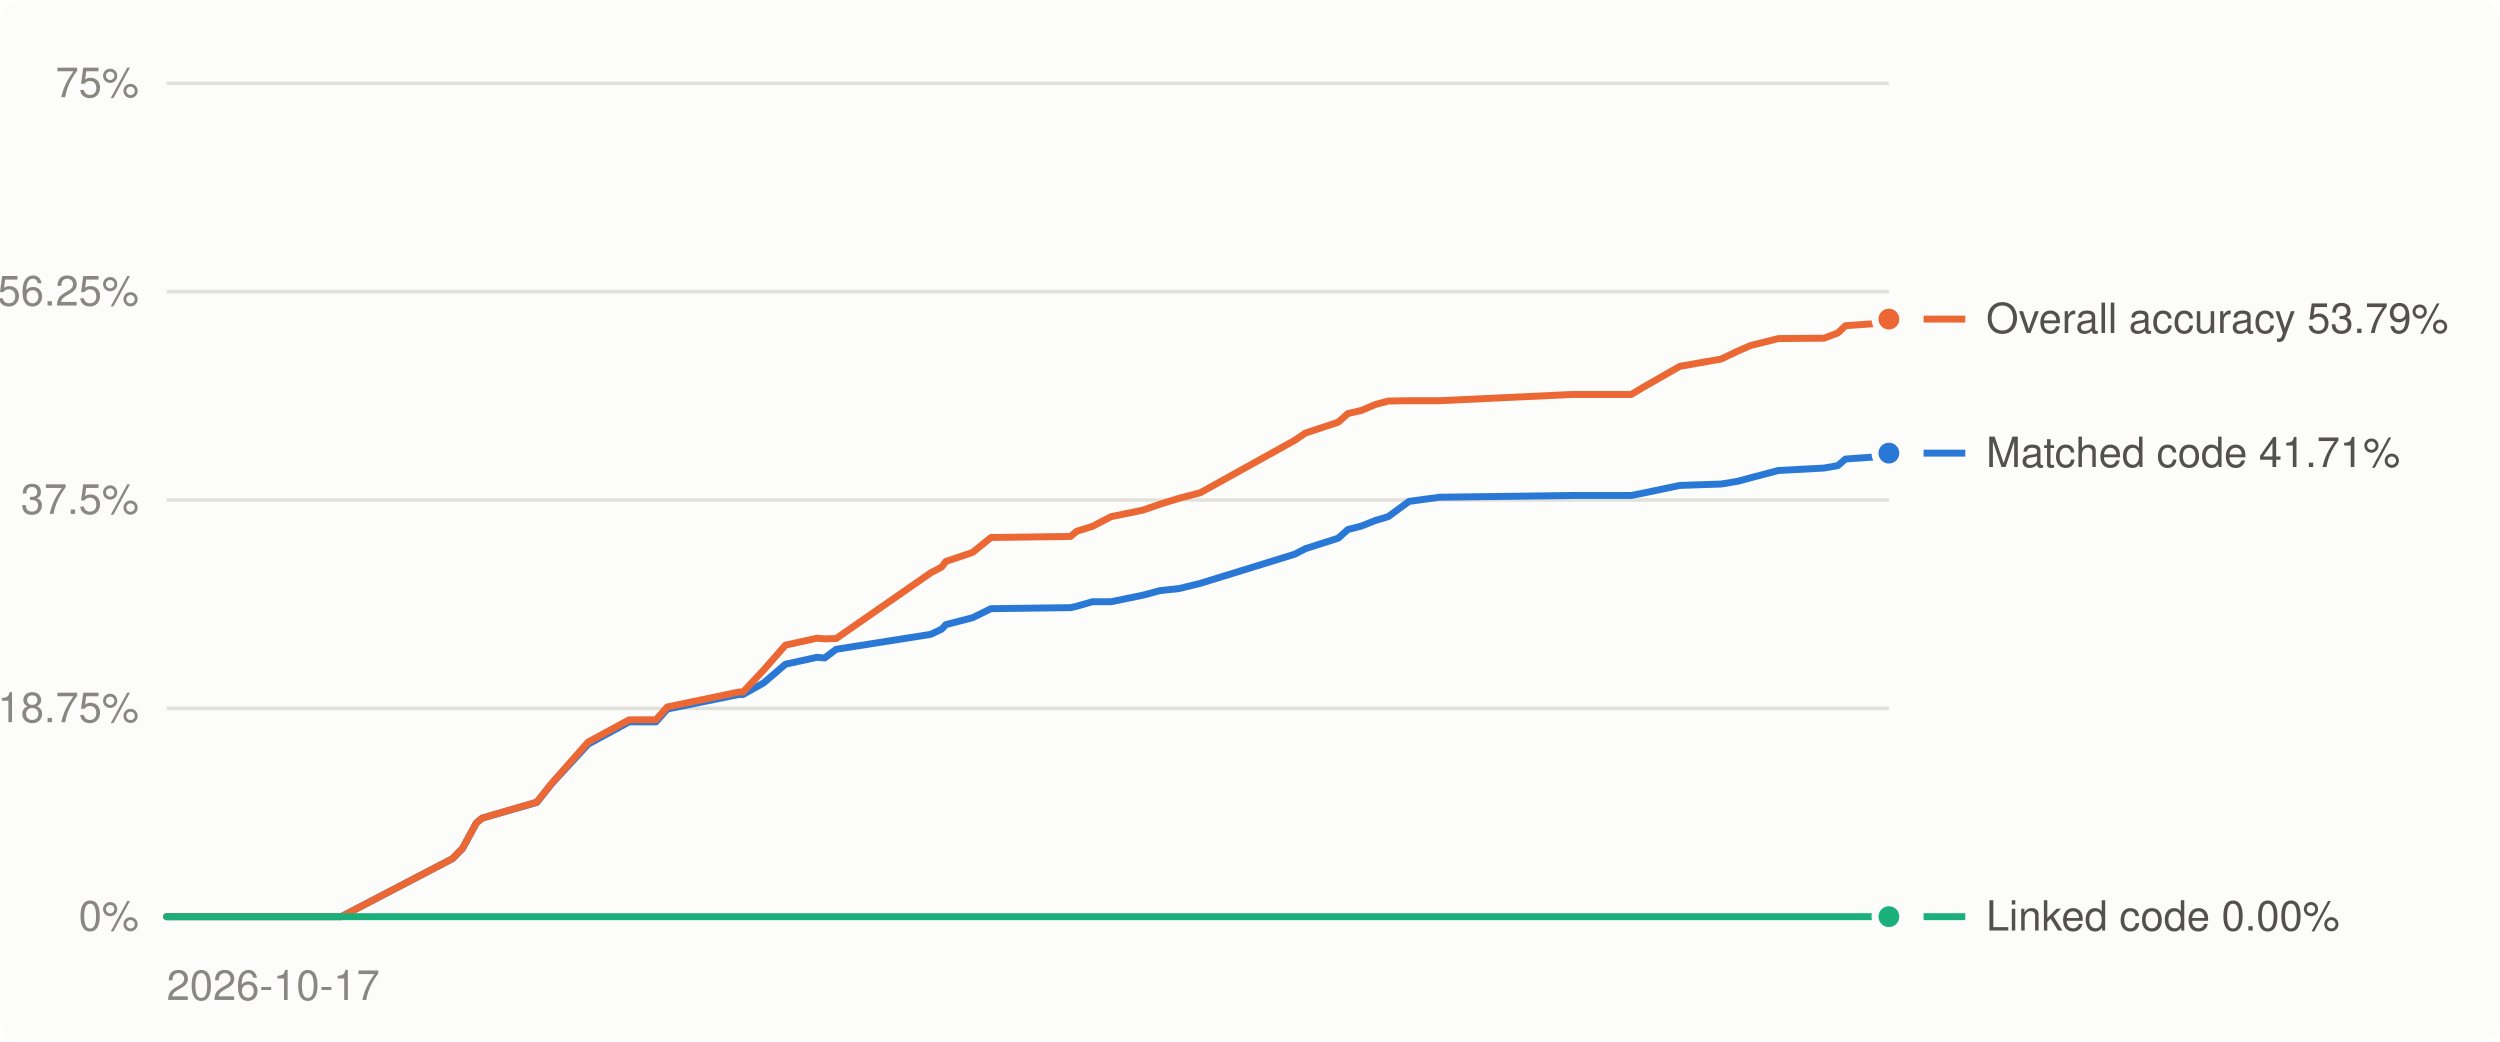
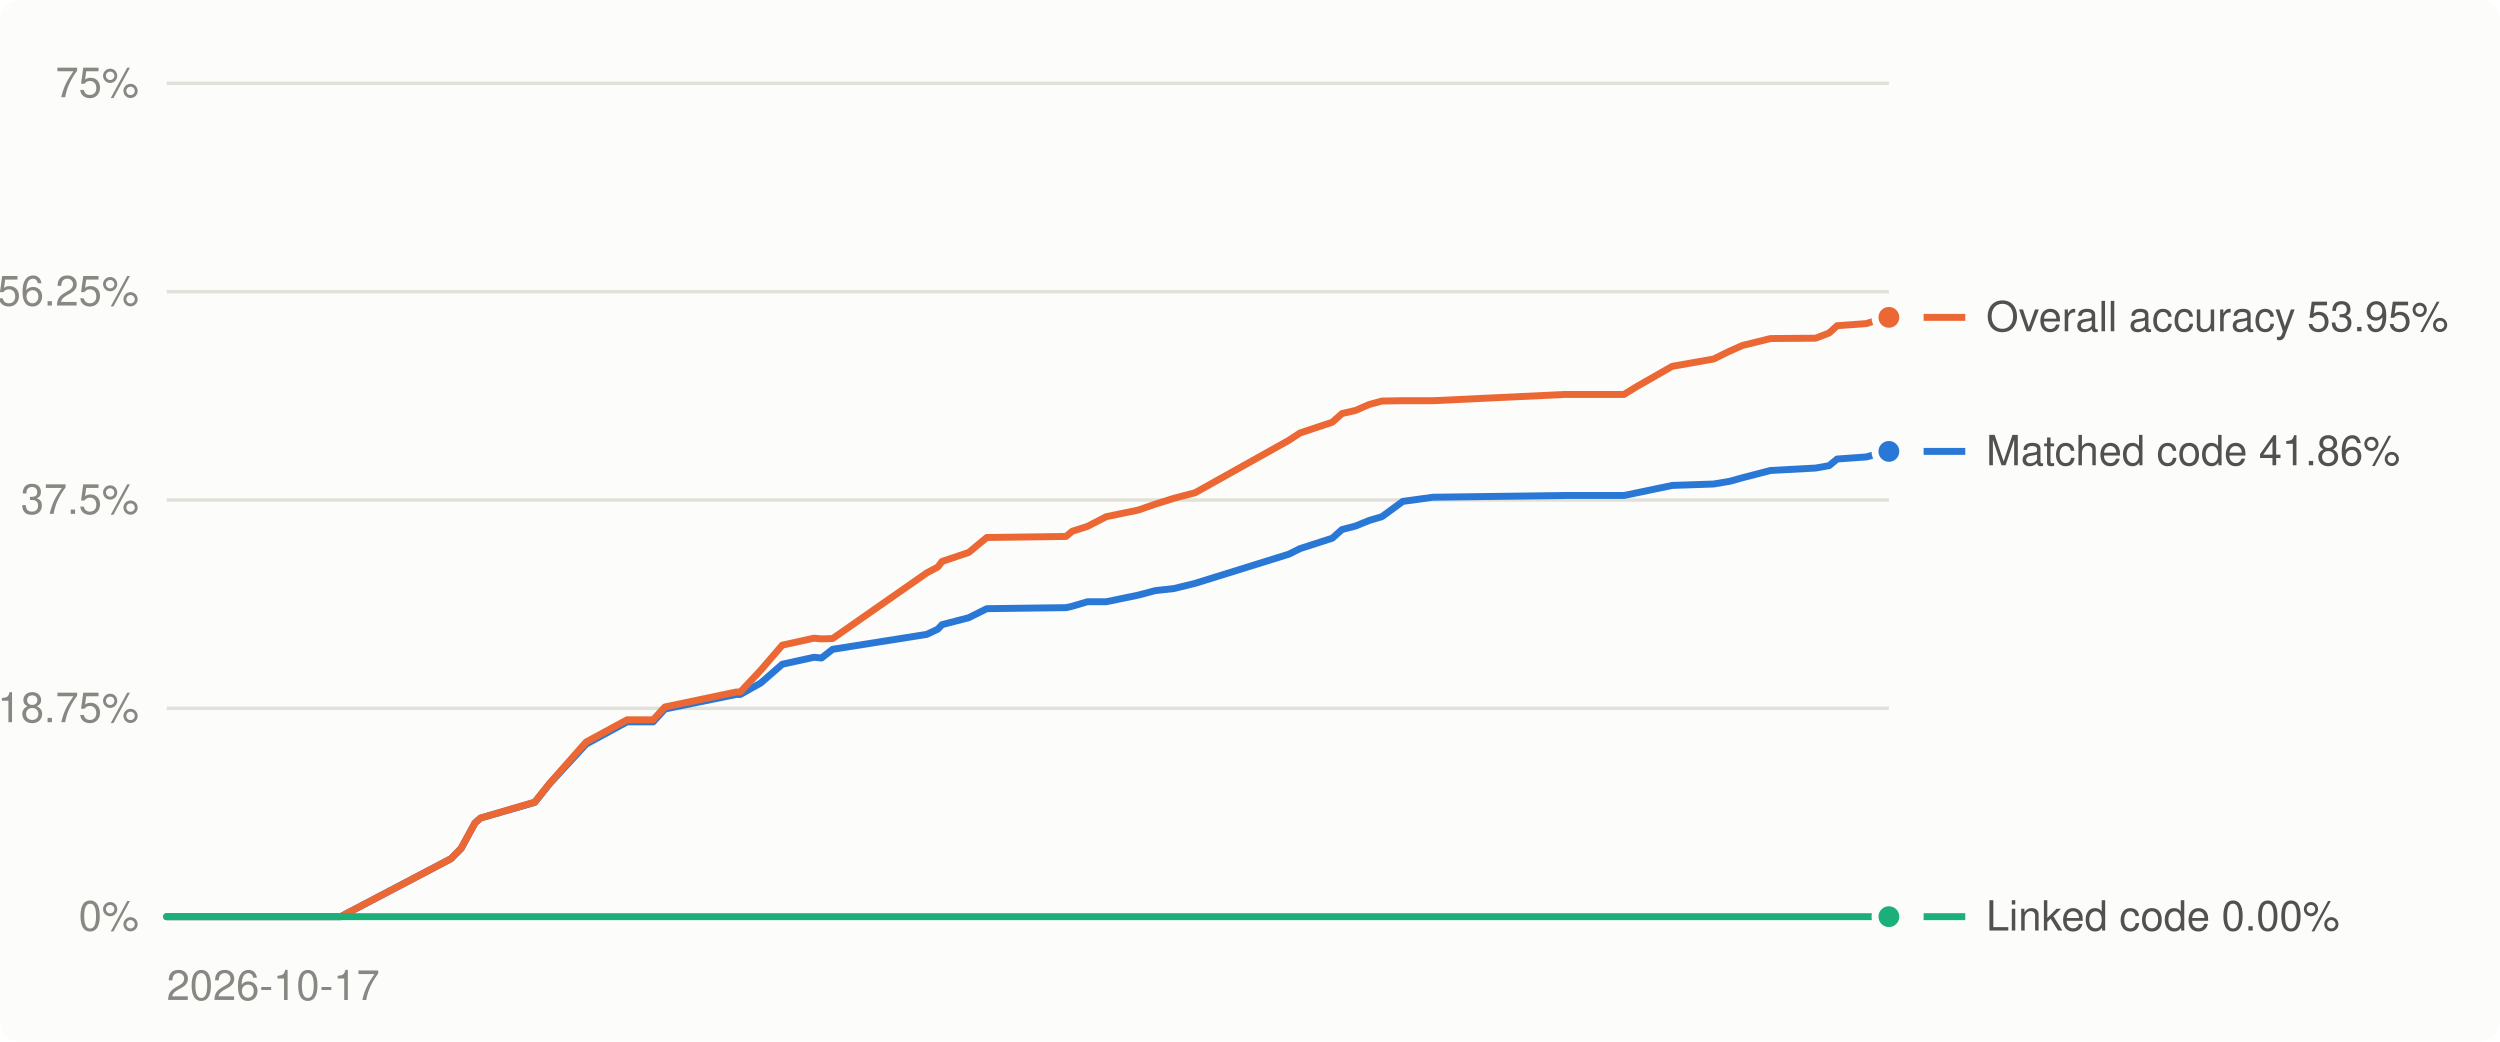
<svg xmlns="http://www.w3.org/2000/svg" viewBox="0 0 720 300" width="720" height="300" role="img" aria-label="Decompilation progress over time">
  <style>
.bg{fill:#fcfcfb}.grid{stroke:#e1e0d9}.muted{fill:#898781}.lbl{fill:#52514e}.ln0{stroke:#2a78d6}.dot0{fill:#2a78d6;stroke:#fcfcfb}.ln1{stroke:#eb6834}.dot1{fill:#eb6834;stroke:#fcfcfb}.ln2{stroke:#1baf7a}.dot2{fill:#1baf7a;stroke:#fcfcfb}
@media (prefers-color-scheme: dark){.bg{fill:#1a1a19}.grid{stroke:#2c2c2a}.muted{fill:#898781}.lbl{fill:#c3c2b7}.ln0{stroke:#3987e5}.dot0{fill:#3987e5;stroke:#1a1a19}.ln1{stroke:#d95926}.dot1{fill:#d95926;stroke:#1a1a19}.ln2{stroke:#199e70}.dot2{fill:#199e70;stroke:#1a1a19}}
text{font:12px -apple-system,BlinkMacSystemFont,'Segoe UI',Helvetica,Arial,sans-serif}
</style>
  <rect class="bg" width="720" height="300" rx="6" />
  <line x1="48" x2="544" y1="264.0" y2="264.0" class="grid" stroke-width="1" />
  <text x="40" y="268.0" class="muted" text-anchor="end">0%</text>
  <line x1="48" x2="544" y1="204.0" y2="204.0" class="grid" stroke-width="1" />
  <text x="40" y="208.0" class="muted" text-anchor="end">18.75%</text>
  <line x1="48" x2="544" y1="144.0" y2="144.0" class="grid" stroke-width="1" />
  <text x="40" y="148.0" class="muted" text-anchor="end">37.5%</text>
  <line x1="48" x2="544" y1="84.0" y2="84.0" class="grid" stroke-width="1" />
  <text x="40" y="88.0" class="muted" text-anchor="end">56.25%</text>
  <line x1="48" x2="544" y1="24.0" y2="24.0" class="grid" stroke-width="1" />
  <text x="40" y="28.0" class="muted" text-anchor="end">75%</text>
  <text class="muted" x="48.0" y="288" text-anchor="start">2026-10-17</text>
-   <polyline points="48.0,264.0 98.3,264.0 130.3,247.3 133.2,244.4 137.2,237.0 138.9,235.6 154.6,231.1 158.9,225.7 169.4,214.3 181.2,207.9 188.9,207.9 192.2,204.2 212.8,200.0 214.0,200.0 219.9,196.7 226.2,191.3 235.3,189.3 237.5,189.5 240.8,187.0 268.0,182.7 271.2,181.2 272.4,179.9 280.1,177.9 285.4,175.3 308.3,175.0 310.1,174.6 314.6,173.3 320.0,173.3 329.2,171.4 334.1,170.1 339.6,169.5 345.7,168.0 372.9,159.6 376.0,158.0 385.4,155.0 388.2,152.5 392.1,151.5 396.1,149.9 399.8,148.8 405.8,144.4 414.6,143.2 452.8,142.7 469.8,142.7 473.3,142.0 483.8,139.8 495.7,139.4 500.5,138.6 504.2,137.6 512.2,135.5 525.3,134.8 529.3,134.1 531.5,132.2 540.0,131.6 544.0,130.5" fill="none" class="ln0" stroke-width="2" stroke-linejoin="round" stroke-linecap="round" />
-   <polyline points="48.0,264.0 98.3,264.0 130.3,247.3 133.2,244.3 137.2,237.0 138.9,235.6 154.6,231.0 158.9,225.6 169.4,213.7 181.2,207.3 188.9,207.3 192.2,203.6 212.8,199.3 214.0,199.3 219.9,193.0 226.2,185.8 235.3,183.8 237.5,184.0 240.8,183.9 268.0,165.0 271.2,163.3 272.4,161.7 280.1,159.1 285.4,154.8 308.3,154.5 310.1,153.0 314.6,151.6 320.0,148.8 329.2,146.9 334.1,145.2 339.6,143.5 345.7,141.9 372.9,126.8 376.0,124.7 385.4,121.6 388.2,119.1 392.1,118.2 396.1,116.5 399.8,115.5 405.8,115.4 414.6,115.4 452.8,113.6 469.8,113.6 473.3,111.5 483.8,105.5 495.7,103.4 500.5,101.1 504.2,99.5 512.2,97.5 525.3,97.4 529.3,95.9 531.5,93.8 540.0,93.2 544.0,91.9" fill="none" class="ln1" stroke-width="2" stroke-linejoin="round" stroke-linecap="round" />
-   <polyline points="48.0,264.0 98.3,264.0 130.3,264.0 133.2,264.0 137.2,264.0 138.9,264.0 154.6,264.0 158.9,264.0 169.4,264.0 181.2,264.0 188.9,264.0 192.2,264.0 212.8,264.0 214.0,264.0 219.9,264.0 226.2,264.0 235.3,264.0 237.5,264.0 240.8,264.0 268.0,264.0 271.2,264.0 272.4,264.0 280.1,264.0 285.4,264.0 308.3,264.0 310.1,264.0 314.6,264.0 320.0,264.0 329.2,264.0 334.1,264.0 339.6,264.0 345.7,264.0 372.9,264.0 376.0,264.0 385.4,264.0 388.2,264.0 392.1,264.0 396.1,264.0 399.8,264.0 405.8,264.0 414.6,264.0 452.8,264.0 469.8,264.0 473.3,264.0 483.8,264.0 495.7,264.0 500.5,264.0 504.2,264.0 512.2,264.0 525.3,264.0 529.3,264.0 531.5,264.0 540.0,264.0 544.0,264.0" fill="none" class="ln2" stroke-width="2" stroke-linejoin="round" stroke-linecap="round" />
-   <circle cx="544.0" cy="130.5" r="4" class="dot0" stroke-width="2" />
-   <circle cx="544.0" cy="91.9" r="4" class="dot1" stroke-width="2" />
+   <polyline points="48.0,264.0 98.1,264.0 129.9,247.3 132.8,244.4 136.8,237.0 138.4,235.6 154.0,231.1 158.3,225.7 168.8,214.3 180.6,207.9 188.1,207.9 191.5,204.2 212.0,200.0 213.2,200.0 219.1,196.7 225.3,191.3 234.4,189.3 236.6,189.5 239.8,187.0 266.9,182.7 270.1,181.2 271.3,179.9 279.0,177.9 284.2,175.3 307.0,175.0 308.8,174.6 313.2,173.3 318.6,173.3 327.8,171.4 332.7,170.1 338.1,169.5 344.2,168.0 371.2,159.6 374.4,158.0 383.7,155.0 386.5,152.5 390.4,151.5 394.3,149.9 398.0,148.8 404.0,144.4 412.7,143.2 450.7,142.7 467.7,142.7 471.1,142.0 481.6,139.8 493.5,139.4 498.2,138.6 501.8,137.6 509.9,135.5 522.9,134.8 526.8,134.1 529.1,132.2 537.5,131.6 541.5,130.5 544.0,130.0" fill="none" class="ln0" stroke-width="2" stroke-linejoin="round" stroke-linecap="round" />
+   <polyline points="48.0,264.0 98.1,264.0 129.9,247.3 132.8,244.3 136.8,237.0 138.4,235.6 154.0,231.0 158.3,225.6 168.8,213.7 180.6,207.3 188.1,207.3 191.5,203.6 212.0,199.3 213.2,199.3 219.1,193.0 225.3,185.8 234.4,183.8 236.6,184.0 239.8,183.9 266.9,165.0 270.1,163.3 271.3,161.7 279.0,159.1 284.2,154.8 307.0,154.5 308.8,153.0 313.2,151.6 318.6,148.8 327.8,146.9 332.7,145.2 338.1,143.5 344.2,141.9 371.2,126.8 374.4,124.7 383.7,121.6 386.5,119.1 390.4,118.2 394.3,116.5 398.0,115.5 404.0,115.4 412.7,115.4 450.7,113.6 467.7,113.6 471.1,111.5 481.6,105.5 493.5,103.4 498.2,101.1 501.8,99.5 509.9,97.5 522.9,97.4 526.8,95.9 529.1,93.8 537.5,93.2 541.5,91.9 544.0,91.4" fill="none" class="ln1" stroke-width="2" stroke-linejoin="round" stroke-linecap="round" />
+   <polyline points="48.0,264.0 98.1,264.0 129.9,264.0 132.8,264.0 136.8,264.0 138.4,264.0 154.0,264.0 158.3,264.0 168.8,264.0 180.6,264.0 188.1,264.0 191.5,264.0 212.0,264.0 213.2,264.0 219.1,264.0 225.3,264.0 234.4,264.0 236.6,264.0 239.8,264.0 266.9,264.0 270.1,264.0 271.3,264.0 279.0,264.0 284.2,264.0 307.0,264.0 308.8,264.0 313.2,264.0 318.6,264.0 327.8,264.0 332.7,264.0 338.1,264.0 344.2,264.0 371.2,264.0 374.4,264.0 383.7,264.0 386.5,264.0 390.4,264.0 394.3,264.0 398.0,264.0 404.0,264.0 412.7,264.0 450.7,264.0 467.7,264.0 471.1,264.0 481.6,264.0 493.5,264.0 498.2,264.0 501.8,264.0 509.9,264.0 522.9,264.0 526.8,264.0 529.1,264.0 537.5,264.0 541.5,264.0 544.0,264.0" fill="none" class="ln2" stroke-width="2" stroke-linejoin="round" stroke-linecap="round" />
+   <circle cx="544.0" cy="130.0" r="4" class="dot0" stroke-width="2" />
+   <circle cx="544.0" cy="91.4" r="4" class="dot1" stroke-width="2" />
  <circle cx="544.0" cy="264.0" r="4" class="dot2" stroke-width="2" />
  <line x1="554" x2="566" y1="264.0" y2="264.0" class="ln2" stroke-width="2" />
  <text class="lbl" x="572" y="268.0">Linked code 0.00%</text>
-   <line x1="554" x2="566" y1="130.5" y2="130.5" class="ln0" stroke-width="2" />
-   <text class="lbl" x="572" y="134.5">Matched code 41.71%</text>
-   <line x1="554" x2="566" y1="91.9" y2="91.9" class="ln1" stroke-width="2" />
-   <text class="lbl" x="572" y="95.9">Overall accuracy 53.79%</text>
+   <line x1="554" x2="566" y1="130.0" y2="130.0" class="ln0" stroke-width="2" />
+   <text class="lbl" x="572" y="134.0">Matched code 41.86%</text>
+   <line x1="554" x2="566" y1="91.4" y2="91.4" class="ln1" stroke-width="2" />
+   <text class="lbl" x="572" y="95.4">Overall accuracy 53.95%</text>
</svg>
